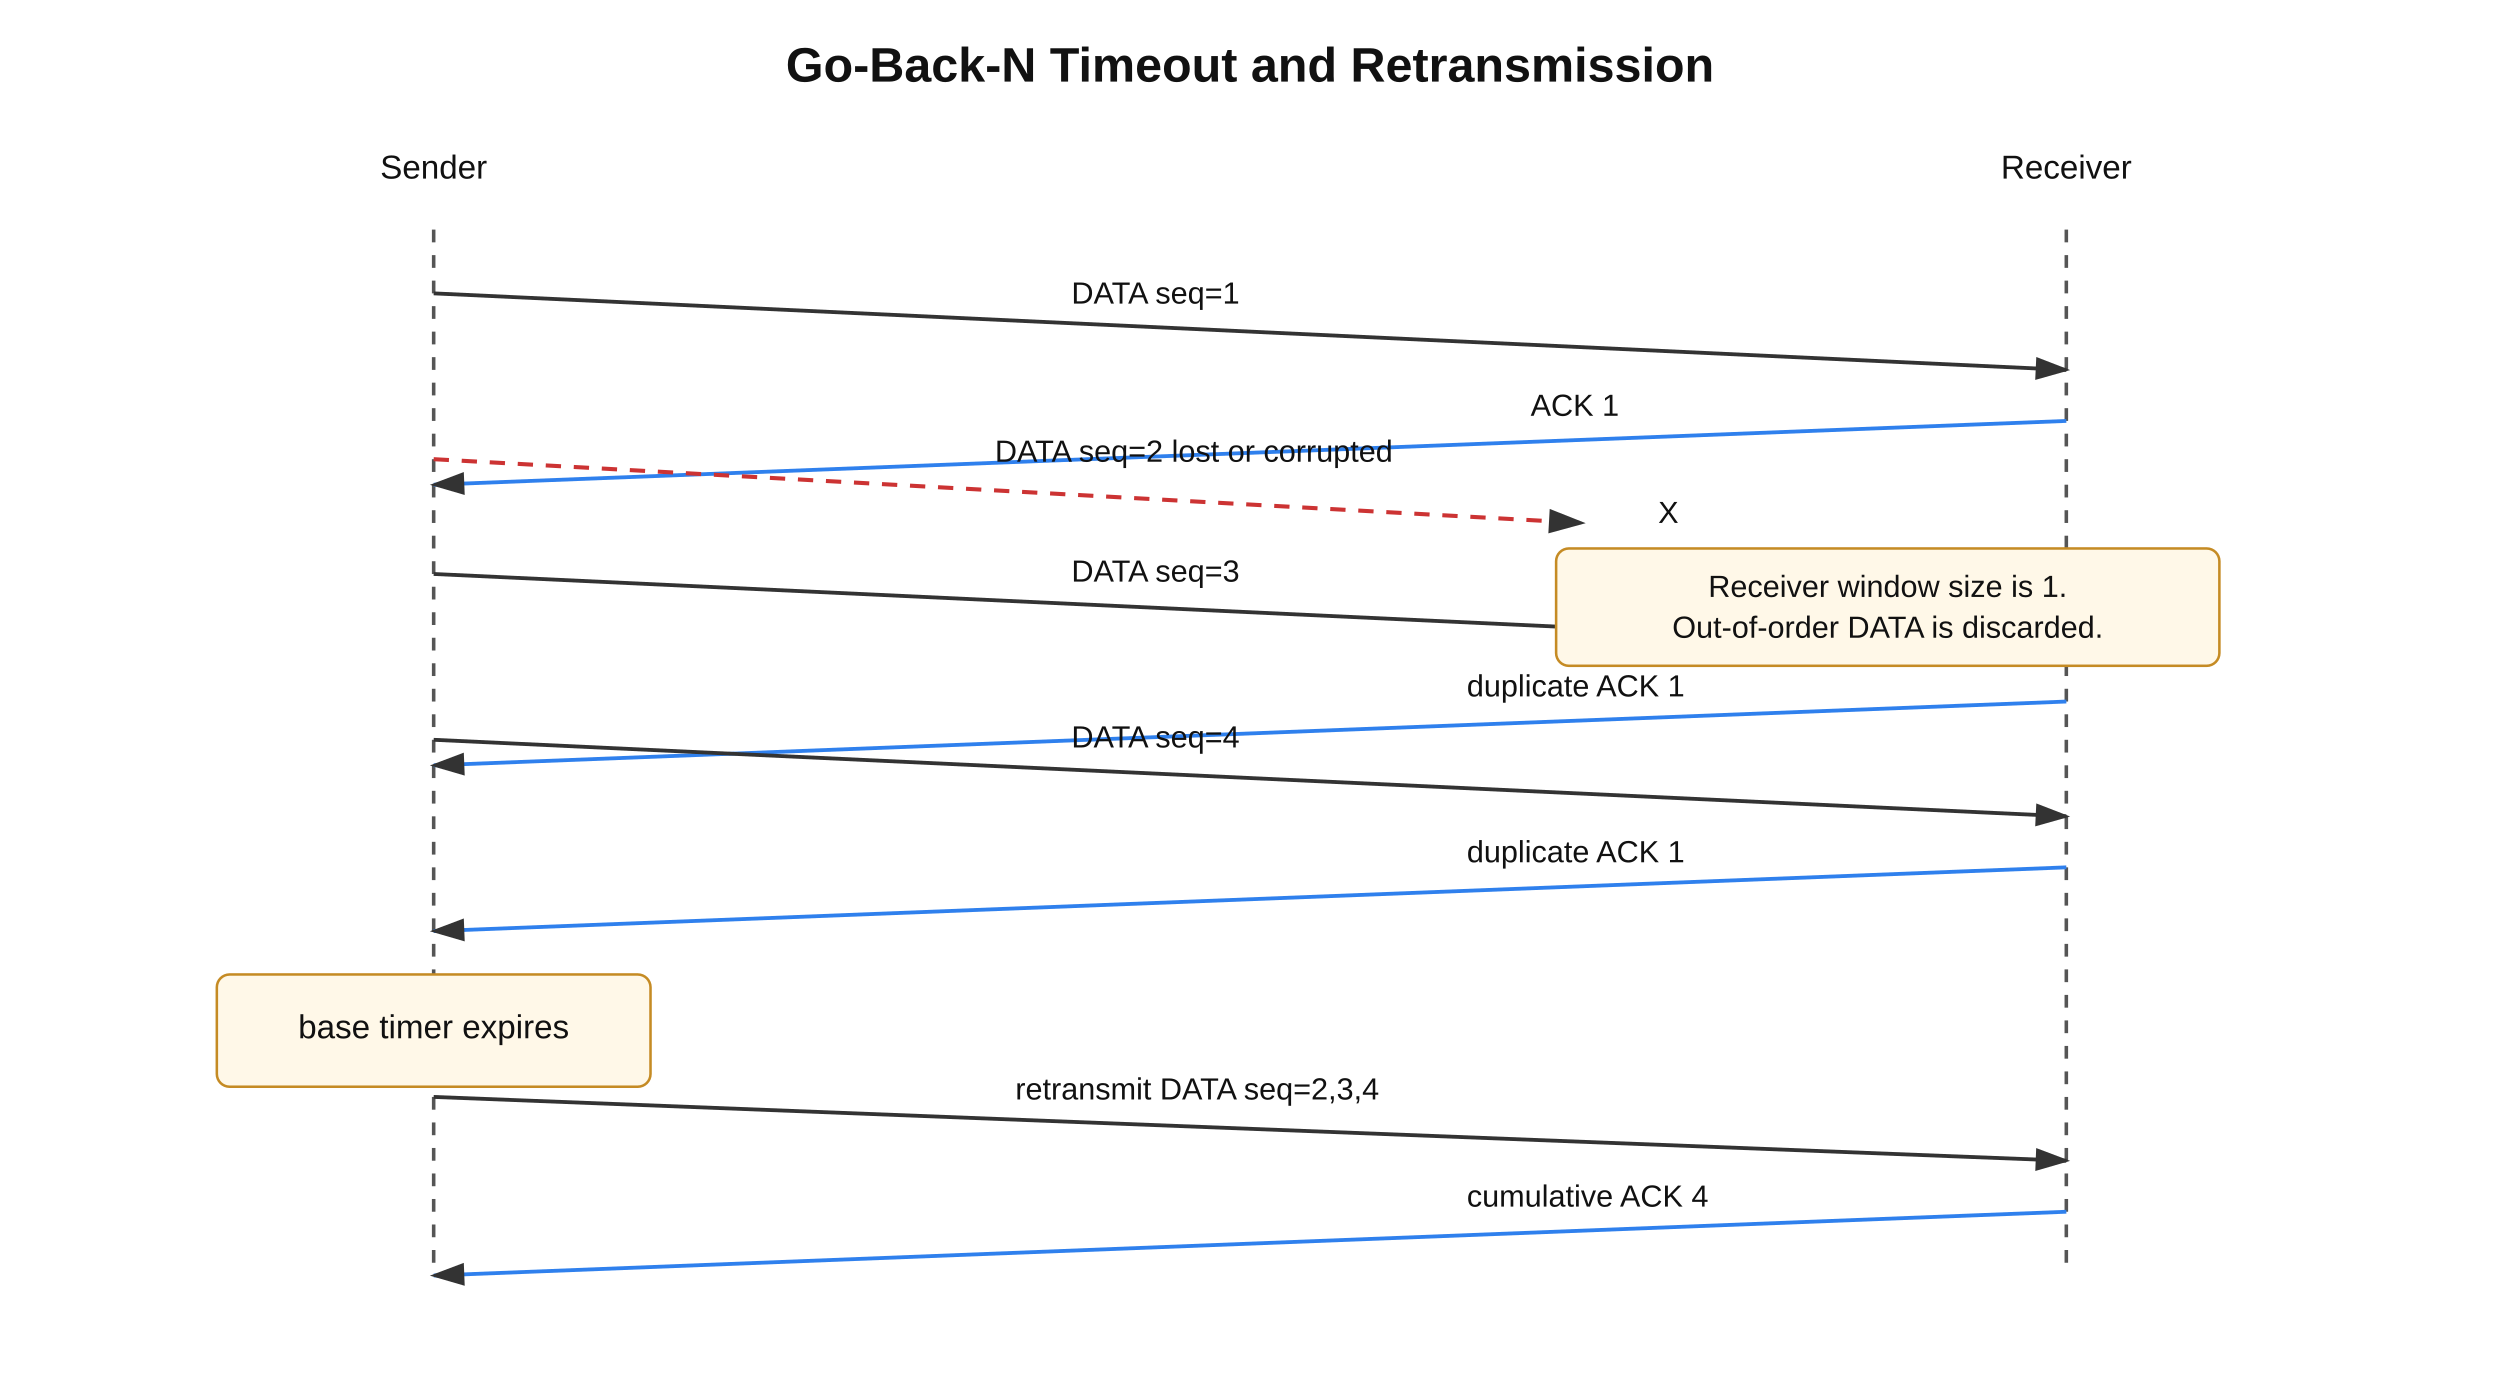
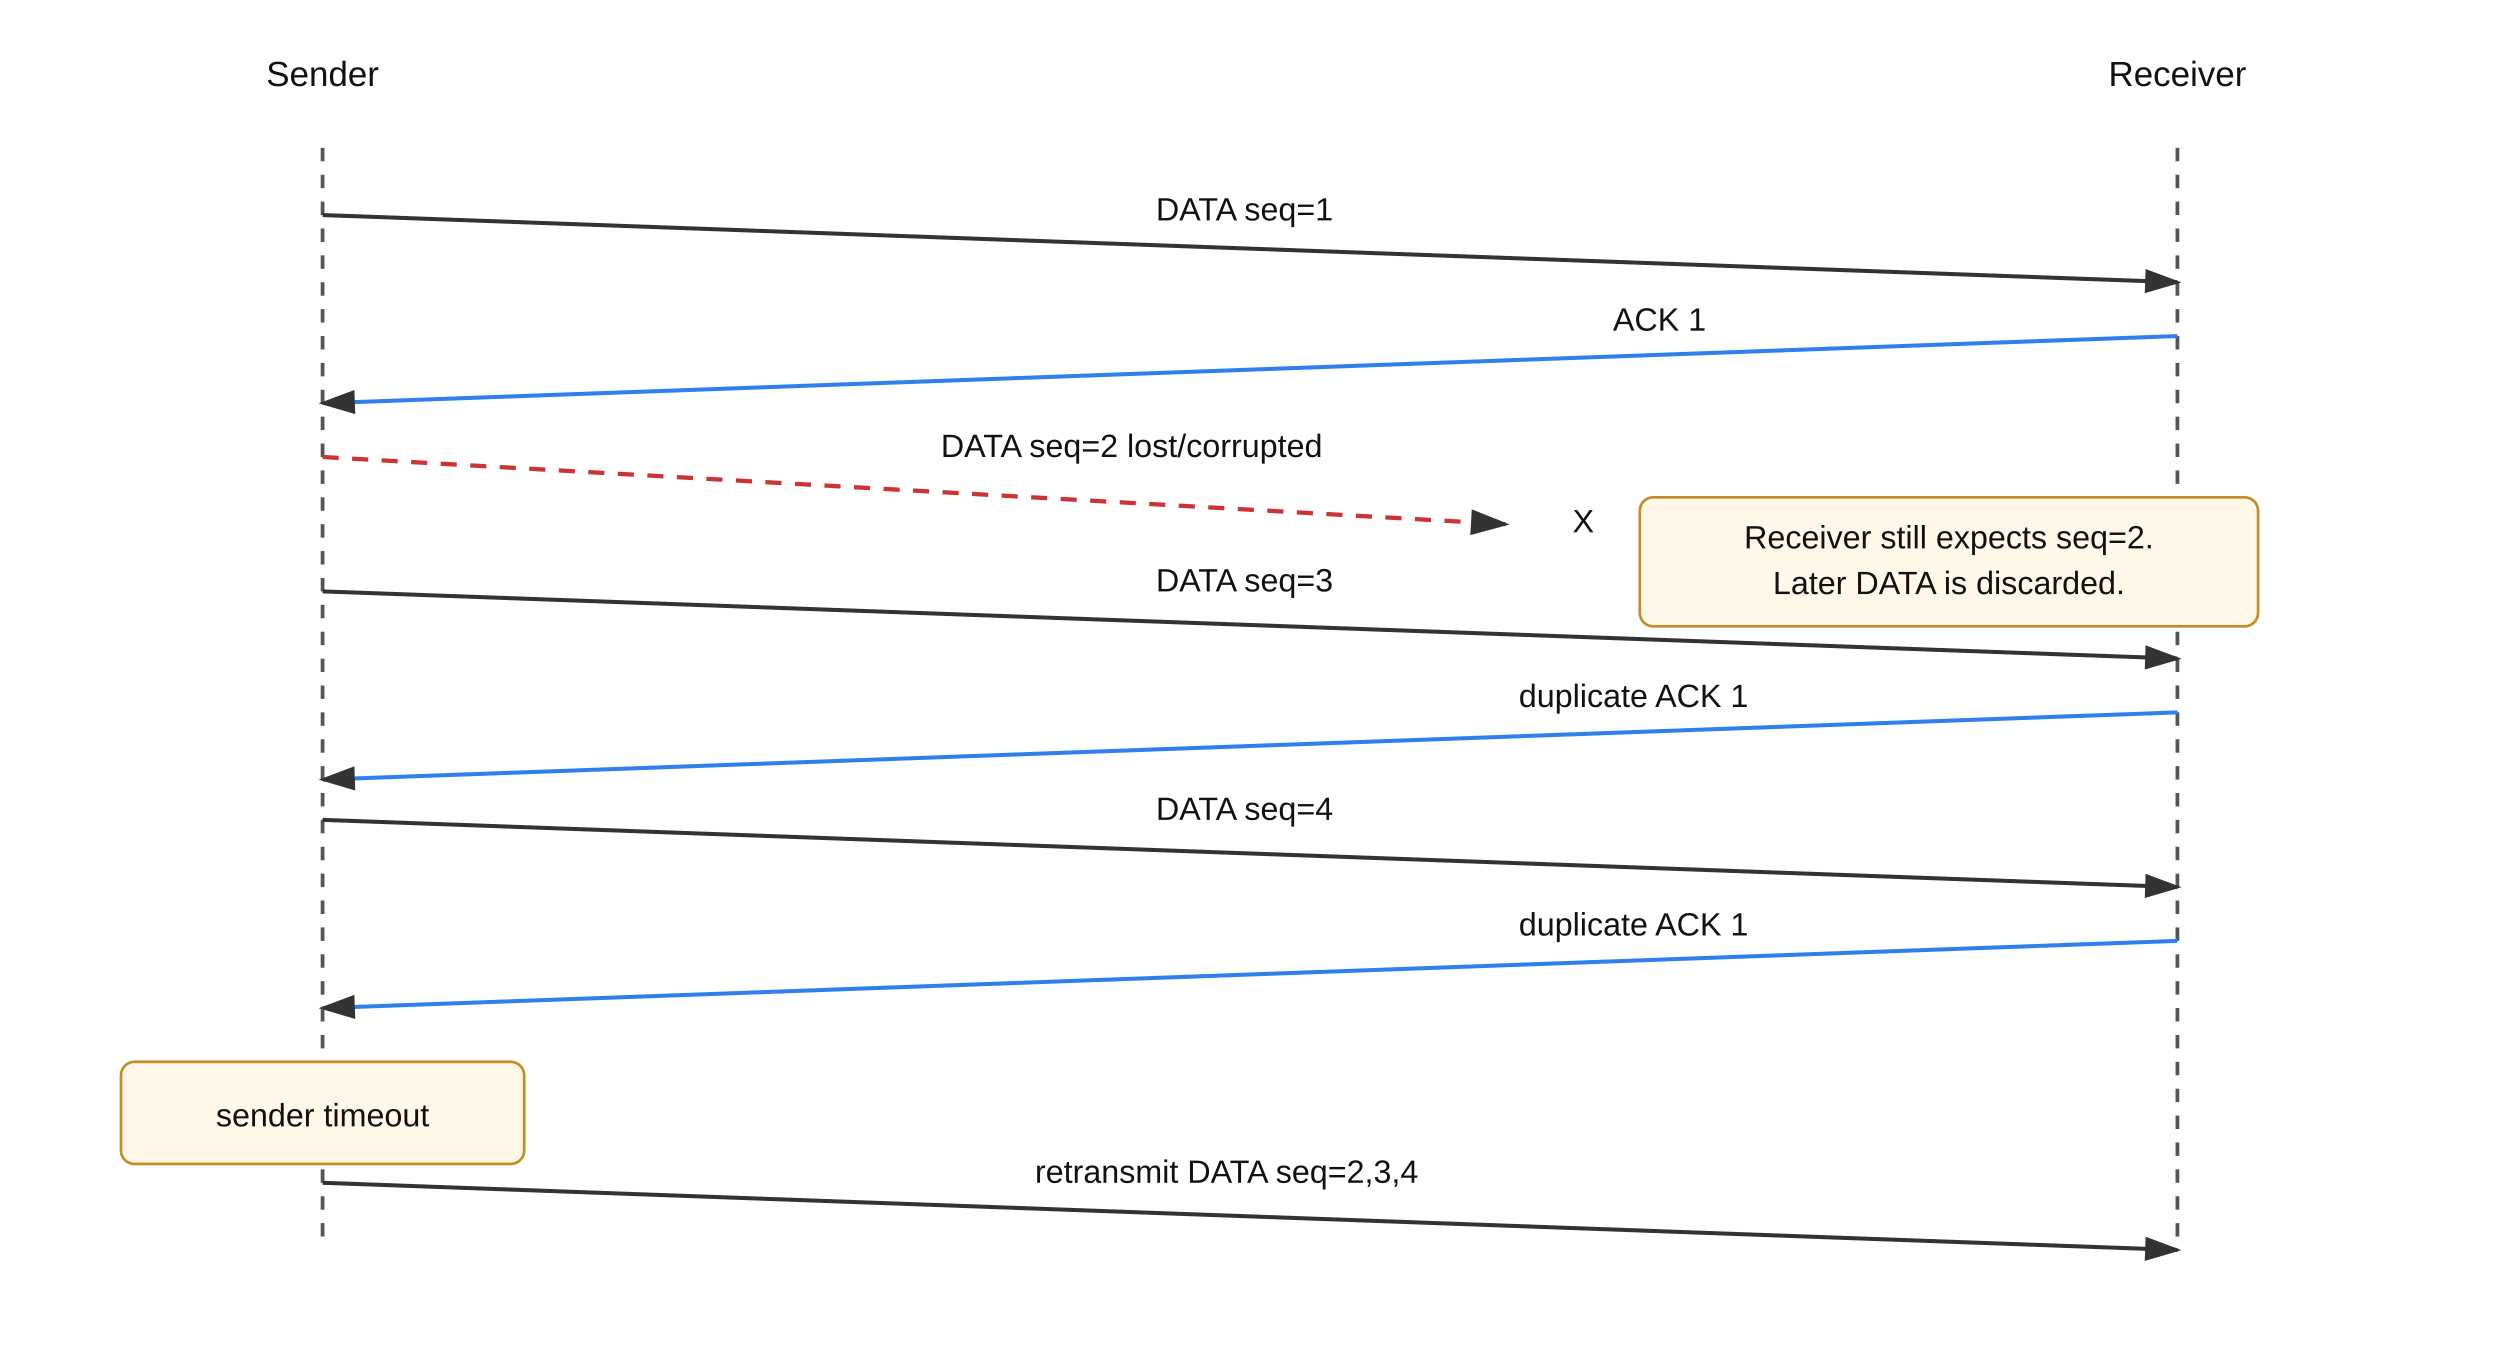
- <svg xmlns="http://www.w3.org/2000/svg" width="980" height="540" viewBox="0 0 980 540">
+ <svg xmlns="http://www.w3.org/2000/svg" width="930" height="500" viewBox="0 0 930 500">
  <defs>
    <marker id="arrow" markerWidth="10" markerHeight="10" refX="8" refY="3" orient="auto" markerUnits="strokeWidth">
      <path d="M0,0 L0,6 L9,3 z" fill="#333" />
    </marker>
    <style>
      text { font-family: Arial, sans-serif; fill: #111; }
-       .title { font-size: 19px; font-weight: 700; }
      .label { font-size: 13px; }
      .small { font-size: 12px; }
      .life { stroke: #555; stroke-width: 1.4; stroke-dasharray: 5 5; }
      .msg { stroke: #333; stroke-width: 1.5; marker-end: url(#arrow); }
      .lost { stroke: #cc3333; stroke-width: 1.6; stroke-dasharray: 6 5; marker-end: url(#arrow); }
      .ack { stroke: #2f80ed; stroke-width: 1.5; marker-end: url(#arrow); }
      .note { fill: #fff8e8; stroke: #c58b24; rx: 5; }
    </style>
  </defs>
-   <text x="490" y="32" text-anchor="middle" class="title">Go-Back-N Timeout and Retransmission</text>
-   <text x="170" y="70" text-anchor="middle" class="label">Sender</text>
-   <text x="810" y="70" text-anchor="middle" class="label">Receiver</text>
-   <line x1="170" y1="90" x2="170" y2="500" class="life" />
-   <line x1="810" y1="90" x2="810" y2="500" class="life" />
-   <line x1="170" y1="115" x2="810" y2="145" class="msg" />
-   <text x="420" y="119" class="small">DATA seq=1</text>
-   <line x1="810" y1="165" x2="170" y2="190" class="ack" />
-   <text x="600" y="163" class="small">ACK 1</text>
-   <line x1="170" y1="180" x2="620" y2="205" class="lost" />
-   <text x="390" y="181" class="small">DATA seq=2 lost or corrupted</text>
-   <text x="650" y="205" class="small" fill="#cc3333">X</text>
-   <line x1="170" y1="225" x2="810" y2="255" class="msg" />
-   <text x="420" y="228" class="small">DATA seq=3</text>
-   <line x1="810" y1="275" x2="170" y2="300" class="ack" />
-   <text x="575" y="273" class="small">duplicate ACK 1</text>
-   <line x1="170" y1="290" x2="810" y2="320" class="msg" />
-   <text x="420" y="293" class="small">DATA seq=4</text>
-   <line x1="810" y1="340" x2="170" y2="365" class="ack" />
-   <text x="575" y="338" class="small">duplicate ACK 1</text>
-   <rect x="85" y="382" width="170" height="44" class="note" />
-   <text x="170" y="407" text-anchor="middle" class="label">base timer expires</text>
-   <line x1="170" y1="430" x2="810" y2="455" class="msg" />
-   <text x="398" y="431" class="small">retransmit DATA seq=2,3,4</text>
-   <line x1="810" y1="475" x2="170" y2="500" class="ack" />
-   <text x="575" y="473" class="small">cumulative ACK 4</text>
-   <rect x="610" y="215" width="260" height="46" class="note" />
-   <text x="740" y="234" text-anchor="middle" class="small">Receiver window size is 1.</text>
-   <text x="740" y="250" text-anchor="middle" class="small">Out-of-order DATA is discarded.</text>
+   <text x="120" y="32" text-anchor="middle" class="label">Sender</text>
+   <text x="810" y="32" text-anchor="middle" class="label">Receiver</text>
+   <line x1="120" y1="55" x2="120" y2="460" class="life" />
+   <line x1="810" y1="55" x2="810" y2="460" class="life" />
+   <line x1="120" y1="80" x2="810" y2="105" class="msg" />
+   <text x="430" y="82" class="small">DATA seq=1</text>
+   <line x1="810" y1="125" x2="120" y2="150" class="ack" />
+   <text x="600" y="123" class="small">ACK 1</text>
+   <line x1="120" y1="170" x2="560" y2="195" class="lost" />
+   <text x="350" y="170" class="small">DATA seq=2 lost/corrupted</text>
+   <text x="585" y="198" class="small" fill="#cc3333">X</text>
+   <line x1="120" y1="220" x2="810" y2="245" class="msg" />
+   <text x="430" y="220" class="small">DATA seq=3</text>
+   <line x1="810" y1="265" x2="120" y2="290" class="ack" />
+   <text x="565" y="263" class="small">duplicate ACK 1</text>
+   <line x1="120" y1="305" x2="810" y2="330" class="msg" />
+   <text x="430" y="305" class="small">DATA seq=4</text>
+   <line x1="810" y1="350" x2="120" y2="375" class="ack" />
+   <text x="565" y="348" class="small">duplicate ACK 1</text>
+   <rect x="45" y="395" width="150" height="38" class="note" />
+   <text x="120" y="419" text-anchor="middle" class="small">sender timeout</text>
+   <line x1="120" y1="440" x2="810" y2="465" class="msg" />
+   <text x="385" y="440" class="small">retransmit DATA seq=2,3,4</text>
+   <rect x="610" y="185" width="230" height="48" class="note" />
+   <text x="725" y="204" text-anchor="middle" class="small">Receiver still expects seq=2.</text>
+   <text x="725" y="221" text-anchor="middle" class="small">Later DATA is discarded.</text>
</svg>
